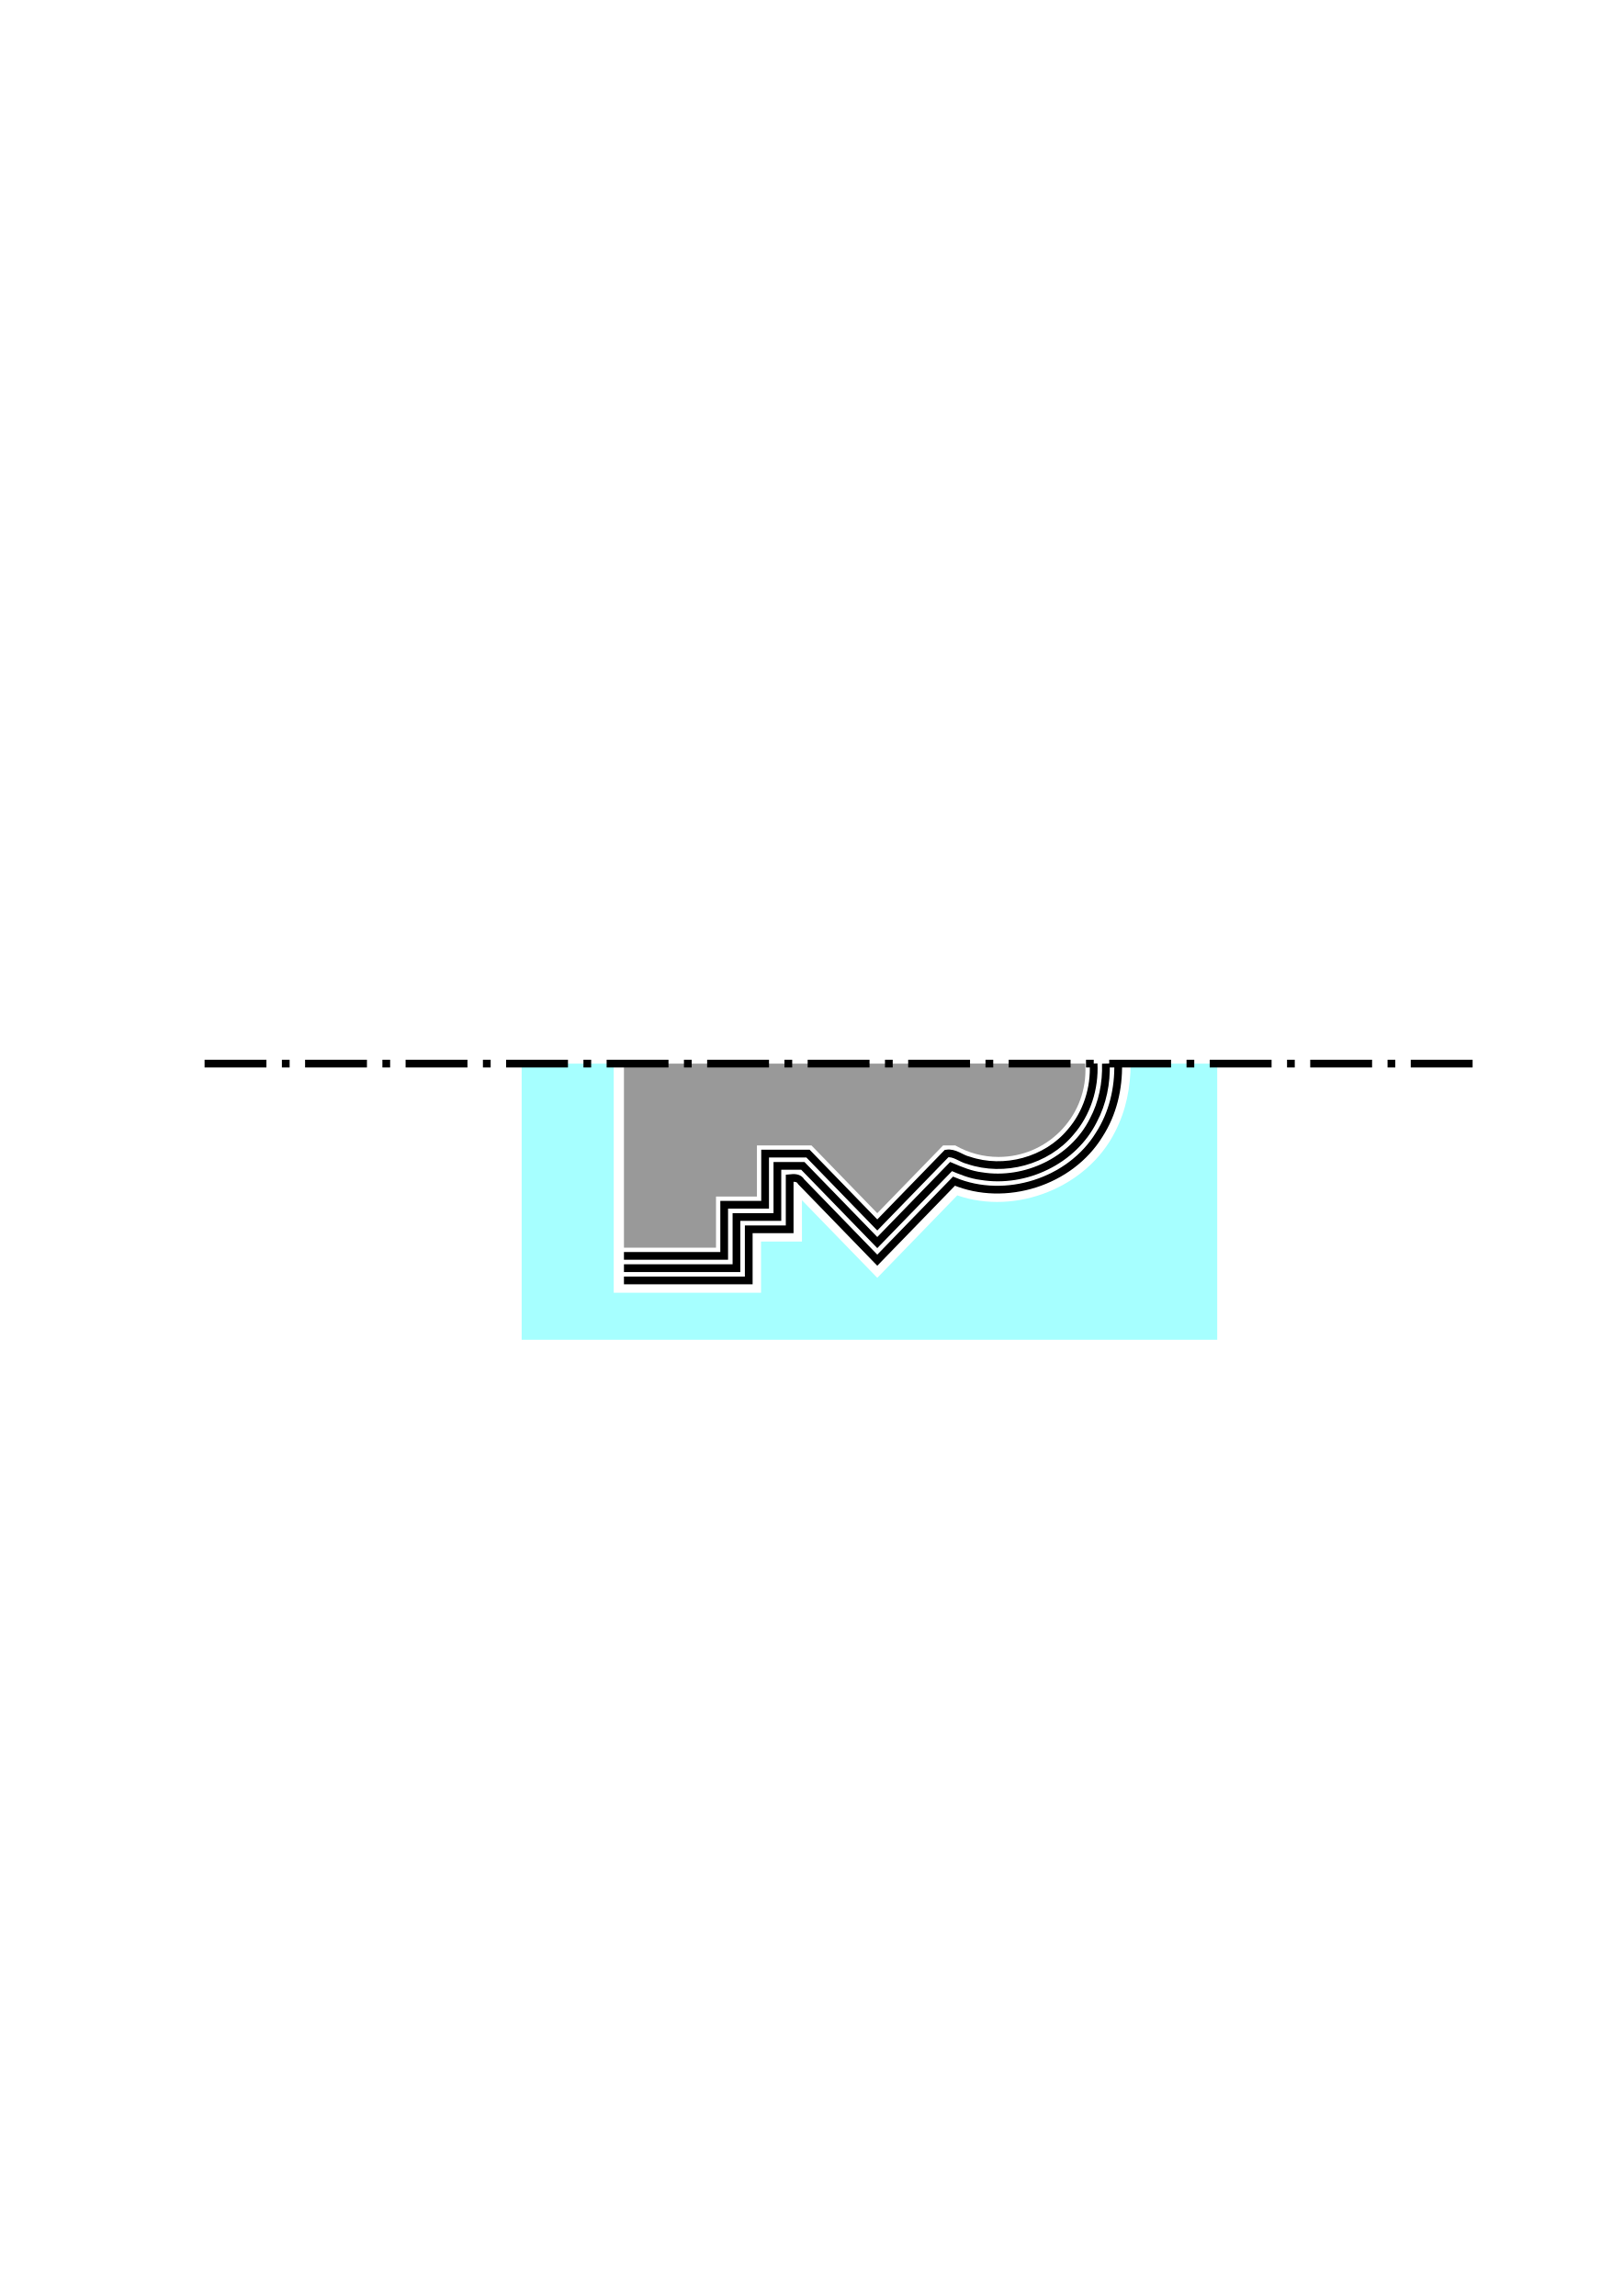
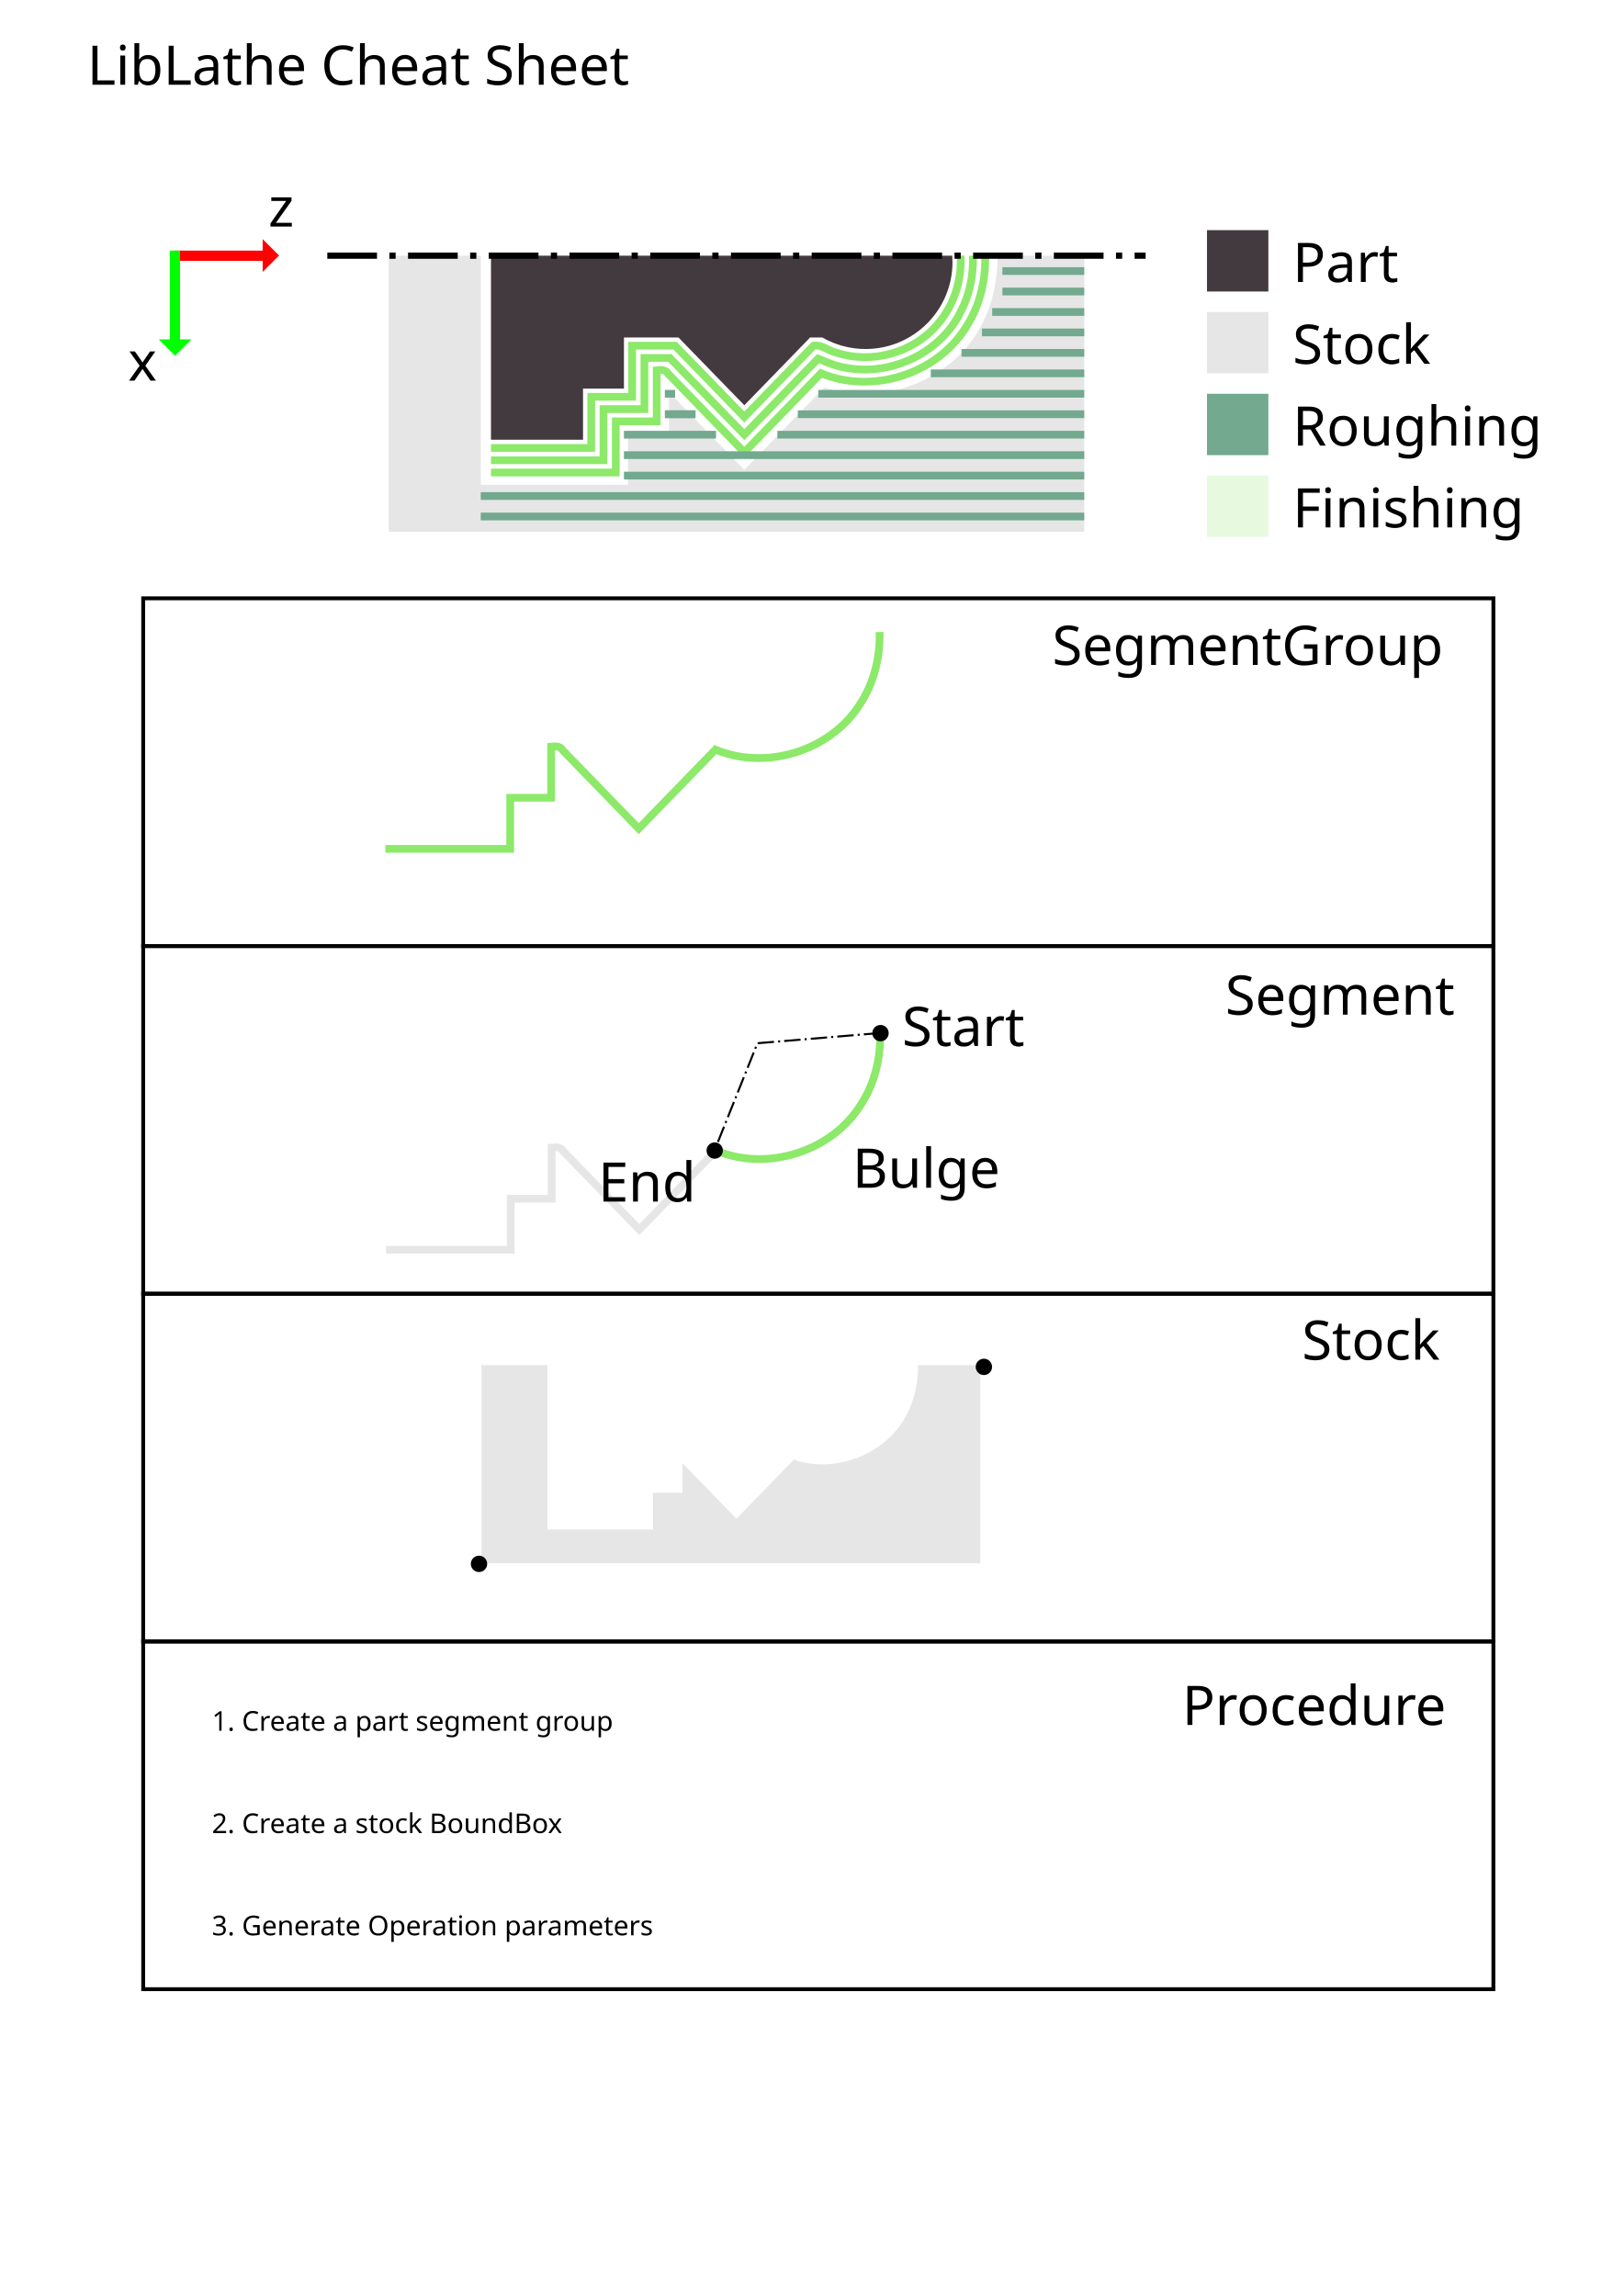
<svg xmlns="http://www.w3.org/2000/svg" width="210mm" height="297mm" viewBox="0 0 210 297" version="1.1" id="svg8">
  <defs id="defs2" />
  <g id="layer1">
-     <path id="rect1018" style="fill:#00ffff;fill-opacity:1;stroke:none;stroke-width:3.78;stroke-miterlimit:4;stroke-dasharray:none;stroke-dashoffset:0;stroke-opacity:1;opacity:0.35" d="M 255 520 L 255 655 L 595 655 L 595 520 L 552.654 520 C 552.716 531.494 550.4 543.002 545.113 553.244 C 531.535 580.513 496.621 594.359 467.945 584.418 C 454.909 597.853 441.872 611.289 428.836 624.725 C 416.561 612.078 404.284 599.434 392.008 586.789 L 392.008 607.008 L 372.004 607.008 L 372.004 632.01 L 300 632.01 L 300 520 L 282.992 520 L 265 520 L 255 520 z " transform="scale(0.2645833)" />
-     <path id="path847" style="fill:#999999;fill-opacity:1;stroke-width:1;stroke-miterlimit:4;stroke-dasharray:8, 2, 1, 2;stroke-dashoffset:0" d="m 80.698,137.583 v 23.812 h 11.906 v -6.615 h 5.292 v -6.615 h 7.052 l 8.514,8.767 8.514,-8.767 h 1.57 a 11.245,11.245 0 0 0 5.596,1.492 11.245,11.245 0 0 0 11.245,-11.245 11.245,11.245 0 0 0 -0.031,-0.83 z" />
-     <path id="path968" style="fill:none;fill-opacity:1;stroke:#000000;stroke-width:3.78;stroke-miterlimit:4;stroke-dasharray:none;stroke-dashoffset:0;stroke-opacity:1" d="M 305 614.003 L 353.999 614.003 L 353.999 589.001 L 374.003 589.001 L 374.003 563.999 L 394.968 563.999 C 406.257 575.625 417.548 587.25 428.836 598.878 C 440.129 587.243 451.425 575.61 462.719 563.976 C 466.686 563.347 469.722 566.429 473.41 567.284 C 490.811 573.191 511.509 567.659 523.324 553.487 C 531.287 544.347 535.196 532.052 534.573 519.997 " transform="scale(0.2645833)" />
-     <path id="path974" style="fill:none;fill-opacity:1;stroke:#000000;stroke-width:3.78;stroke-miterlimit:4;stroke-dasharray:none;stroke-dashoffset:0;stroke-opacity:1" d="M 305.001 620.005 L 360 620.005 L 360 595.002 L 380.005 595.002 L 380.005 570 L 392.443 570 C 404.574 582.498 416.706 594.994 428.836 607.493 C 440.858 595.105 452.882 582.719 464.904 570.332 C 469.682 572.379 474.515 574.386 479.727 575.013 C 501.256 578.551 524.654 567.382 534.471 547.692 C 538.976 539.207 540.887 529.567 540.58 520 " transform="scale(0.2645833)" />
-     <path id="path978" style="fill:none;fill-opacity:1;stroke:#000000;stroke-width:3.78;stroke-miterlimit:4;stroke-dasharray:none;stroke-dashoffset:0;stroke-opacity:1;opacity:1" d="M 304.999 626.007 L 366.001 626.007 L 366.001 601.004 L 386.006 601.004 L 386.006 576.017 C 388.098 575.795 390.473 575.641 391.646 577.777 C 404.042 590.554 416.44 603.331 428.836 616.108 C 441.333 603.23 453.831 590.355 466.329 577.478 C 491.349 587.956 523.118 577.935 537.322 554.743 C 543.969 544.458 546.856 532.176 546.576 519.999 " transform="scale(0.2645833)" />
-     <path style="fill:#ffff00;stroke:#000000;stroke-width:1;stroke-linecap:butt;stroke-linejoin:miter;stroke-opacity:1;stroke-miterlimit:4;stroke-dasharray:8, 2, 1, 2;stroke-dashoffset:0;fill-opacity:1" d="M 26.458,137.583 H 190.5" id="path845" />
+     <path id="rect1018" style="opacity:1;fill:#e6e6e6;fill-opacity:1;stroke:none;stroke-width:1;stroke-miterlimit:4;stroke-dasharray:none;stroke-dashoffset:0;stroke-opacity:1" d="M 50.271,33.073 V 68.792 H 140.229 V 33.073 H 129.025 c 0.016,3.041 -0.597,6.086 -1.995,8.796 -3.592,7.215 -12.83,10.878 -20.417,8.248 -3.449,3.555 -6.899,7.11 -10.348,10.664 -3.248,-3.346 -6.496,-6.691 -9.744,-10.037 v 5.35 h -5.293 v 6.615 H 62.177 V 33.073 H 57.677 52.917 Z" />
+     <path id="path847" style="fill:#433a3f;fill-opacity:1;stroke-width:1;stroke-miterlimit:4;stroke-dasharray:8, 2, 1, 2;stroke-dashoffset:0" d="M 63.5,33.073 V 56.885 h 11.906 v -6.615 h 5.292 v -6.615 h 7.052 l 8.514,8.767 8.514,-8.767 h 1.57 a 11.245,11.245 0 0 0 5.596,1.492 11.245,11.245 0 0 0 11.245,-11.245 11.245,11.245 0 0 0 -0.031,-0.83 z" />
+     <path id="path968" style="fill:none;fill-opacity:1;stroke:#8de969;stroke-width:1;stroke-miterlimit:4;stroke-dasharray:none;stroke-dashoffset:0;stroke-opacity:1" d="m 63.5,57.945 h 12.964 v -6.615 h 5.293 v -6.615 h 5.547 c 2.987,3.076 5.974,6.152 8.961,9.229 2.988,-3.078 5.977,-6.156 8.965,-9.234 1.05,-0.167 1.853,0.649 2.829,0.875 4.604,1.563 10.08,0.099 13.206,-3.65 2.107,-2.418 3.141,-5.671 2.976,-8.861" />
+     <path id="path974" style="fill:none;fill-opacity:1;stroke:#8de969;stroke-width:1;stroke-miterlimit:4;stroke-dasharray:none;stroke-dashoffset:0;stroke-opacity:1" d="M 63.5,59.533 H 78.052 V 52.917 h 5.293 v -6.615 h 3.291 c 3.21,3.307 6.42,6.613 9.629,9.92 3.181,-3.278 6.362,-6.555 9.543,-9.832 1.264,0.542 2.543,1.073 3.922,1.239 5.696,0.936 11.887,-2.019 14.484,-7.229 1.192,-2.245 1.697,-4.796 1.616,-7.327" />
+     <path id="path978" style="opacity:1;fill:none;fill-opacity:1;stroke:#8de969;stroke-width:1;stroke-miterlimit:4;stroke-dasharray:none;stroke-dashoffset:0;stroke-opacity:1" d="m 63.5,61.121 16.14,1e-5 v -6.615 h 5.293 v -6.611 c 0.553,-0.059 1.182,-0.099 1.492,0.466 3.28,3.381 6.56,6.761 9.84,10.142 3.306,-3.407 6.613,-6.814 9.92,-10.221 6.62,2.772 15.026,0.121 18.784,-6.016 1.759,-2.721 2.523,-5.971 2.448,-9.193" />
+     <path style="fill:#000000;fill-opacity:1;stroke:#000000;stroke-width:0.803;stroke-linecap:butt;stroke-linejoin:miter;stroke-miterlimit:4;stroke-dasharray:6.426, 1.606, 0.803, 1.606;stroke-dashoffset:0;stroke-opacity:1" d="M 42.333,33.073 H 148.167" id="path845" />
+     <path style="fill:none;stroke:#72a98f;stroke-width:1;stroke-linecap:butt;stroke-linejoin:miter;stroke-miterlimit:4;stroke-dasharray:none;stroke-opacity:1" d="M 62.177,66.812 H 140.229" id="path4558" />
+     <path style="fill:none;stroke:#72a98f;stroke-width:1;stroke-linecap:butt;stroke-linejoin:miter;stroke-miterlimit:4;stroke-dasharray:none;stroke-opacity:1" d="M 62.177,64.167 H 140.229" id="path4558-3" />
+     <path style="fill:none;stroke:#72a98f;stroke-width:1;stroke-linecap:butt;stroke-linejoin:miter;stroke-miterlimit:4;stroke-dasharray:none;stroke-opacity:1" d="M 80.698,61.521 H 140.229" id="path4590" />
+     <path style="fill:none;stroke:#72a98f;stroke-width:1;stroke-linecap:butt;stroke-linejoin:miter;stroke-miterlimit:4;stroke-dasharray:none;stroke-opacity:1" d="M 80.698,58.875 H 140.229" id="path4594" />
+     <path style="fill:none;stroke:#72a98f;stroke-width:1;stroke-linecap:butt;stroke-linejoin:miter;stroke-miterlimit:4;stroke-dasharray:none;stroke-opacity:1" d="m 100.542,56.229 h 39.688" id="path4598" />
+     <path style="fill:none;stroke:#72a98f;stroke-width:1;stroke-linecap:butt;stroke-linejoin:miter;stroke-miterlimit:4;stroke-dasharray:none;stroke-opacity:1" d="m 103.188,53.583 37.042,10e-6" id="path4602" />
+     <path style="fill:none;stroke:#72a98f;stroke-width:0.99;stroke-linecap:butt;stroke-linejoin:miter;stroke-miterlimit:4;stroke-dasharray:none;stroke-opacity:1" d="m 105.833,50.938 h 34.396" id="path4635" />
+     <path style="fill:none;stroke:#72a98f;stroke-width:1;stroke-linecap:butt;stroke-linejoin:miter;stroke-miterlimit:4;stroke-dasharray:none;stroke-opacity:1" d="m 85.99,50.937 h 1.323" id="path4606" />
+     <path style="fill:none;stroke:#72a98f;stroke-width:1;stroke-linecap:butt;stroke-linejoin:miter;stroke-miterlimit:4;stroke-dasharray:none;stroke-opacity:1" d="m 120.385,48.292 h 19.844" id="path4610" />
+     <path style="fill:none;stroke:#72a98f;stroke-width:1;stroke-linecap:butt;stroke-linejoin:miter;stroke-miterlimit:4;stroke-dasharray:none;stroke-opacity:1" d="m 124.354,45.646 h 15.875" id="path4614" />
+     <path style="fill:none;stroke:#72a98f;stroke-width:1;stroke-linecap:butt;stroke-linejoin:miter;stroke-miterlimit:4;stroke-dasharray:none;stroke-opacity:1" d="m 127,43 13.229,-3e-6" id="path4618" />
+     <path style="fill:none;stroke:#72a98f;stroke-width:1;stroke-linecap:butt;stroke-linejoin:miter;stroke-miterlimit:4;stroke-dasharray:none;stroke-opacity:1" d="m 128.323,40.354 h 11.906" id="path4622" />
+     <path style="fill:none;stroke:#72a98f;stroke-width:1;stroke-linecap:butt;stroke-linejoin:miter;stroke-miterlimit:4;stroke-dasharray:none;stroke-opacity:1" d="m 129.646,37.708 10.583,2e-6" id="path4626" />
+     <path style="fill:none;stroke:#72a98f;stroke-width:1;stroke-linecap:butt;stroke-linejoin:miter;stroke-miterlimit:4;stroke-dasharray:none;stroke-opacity:1" d="m 129.646,35.062 10.583,3e-6" id="path4628" />
+     <path style="fill:none;stroke:#72a98f;stroke-width:1.035;stroke-linecap:butt;stroke-linejoin:miter;stroke-miterlimit:4;stroke-dasharray:none;stroke-opacity:1" d="m 85.99,53.583 h 3.969" id="path4606-1" />
+     <path style="fill:none;stroke:#72a98f;stroke-width:1;stroke-linecap:butt;stroke-linejoin:miter;stroke-miterlimit:4;stroke-dasharray:none;stroke-opacity:1" d="M 80.698,56.229 H 92.604" id="path4606-1-4" />
+     <path id="path978-4" style="opacity:1;fill:none;fill-opacity:1;stroke:#8de969;stroke-width:1;stroke-miterlimit:4;stroke-dasharray:none;stroke-dashoffset:0;stroke-opacity:1" d="m 49.845,109.804 16.14,1e-5 v -6.615 h 5.293 v -6.611 c 0.553,-0.059 1.182,-0.099 1.492,0.466 3.28,3.381 6.56,6.761 9.84,10.142 3.306,-3.407 6.613,-6.814 9.92,-10.221 6.62,2.772 15.026,0.121 18.784,-6.016 1.759,-2.721 2.523,-5.971 2.448,-9.193" />
+     <text xml:space="preserve" style="font-style:normal;font-weight:normal;font-size:10.583px;line-height:1.25;font-family:sans-serif;letter-spacing:0px;word-spacing:0px;fill:#000000;fill-opacity:1;stroke:none;stroke-width:0.265" x="136.094" y="86.006" id="text4760">
+       <tspan id="tspan4758" x="136.094" y="86.006" style="font-size:7.056px;stroke-width:0.265">SegmentGroup</tspan>
+     </text>
+     <path id="path978-4-6" style="opacity:1;fill:none;fill-opacity:1;stroke:#e6e6e6;stroke-width:1;stroke-miterlimit:4;stroke-dasharray:none;stroke-dashoffset:0;stroke-opacity:1" d="m 49.919,161.673 16.14,1e-5 v -6.615 h 5.293 v -6.611 c 0.553,-0.059 1.182,-0.099 1.492,0.466 3.28,3.381 6.56,6.761 9.84,10.142 3.306,-3.407 6.613,-6.814 9.92,-10.221" />
+     <text xml:space="preserve" style="font-style:normal;font-weight:normal;font-size:10.583px;line-height:1.25;font-family:sans-serif;letter-spacing:0px;word-spacing:0px;fill:#000000;fill-opacity:1;stroke:none;stroke-width:0.265" x="168.387" y="175.883" id="text4760-4">
+       <tspan id="tspan4758-8" x="168.387" y="175.883" style="font-size:7.056px;stroke-width:0.265">Stock</tspan>
+     </text>
+     <rect style="opacity:1;fill:#433a3f;fill-opacity:1;stroke:none;stroke-width:1;stroke-miterlimit:4;stroke-dasharray:none;stroke-dashoffset:0;stroke-opacity:1" id="rect4812" width="7.938" height="7.938" x="156.104" y="29.771" />
+     <text xml:space="preserve" style="font-style:normal;font-weight:normal;font-size:10.583px;line-height:1.25;font-family:sans-serif;letter-spacing:0px;word-spacing:0px;fill:#000000;fill-opacity:1;stroke:none;stroke-width:0.265" x="167.189" y="36.474" id="text4760-3">
+       <tspan id="tspan4758-0" x="167.189" y="36.474" style="font-size:7.056px;stroke-width:0.265">Part</tspan>
+     </text>
+     <rect style="opacity:1;fill:#e6e6e6;fill-opacity:1;stroke:none;stroke-width:1;stroke-miterlimit:4;stroke-dasharray:none;stroke-dashoffset:0;stroke-opacity:1" id="rect4812-7" width="7.938" height="7.938" x="156.104" y="40.354" />
+     <text xml:space="preserve" style="font-style:normal;font-weight:normal;font-size:10.583px;line-height:1.25;font-family:sans-serif;letter-spacing:0px;word-spacing:0px;fill:#000000;fill-opacity:1;stroke:none;stroke-width:0.265" x="167.189" y="47.058" id="text4760-3-9">
+       <tspan id="tspan4758-0-1" x="167.189" y="47.058" style="font-size:7.056px;stroke-width:0.265">Stock</tspan>
+     </text>
+     <rect style="opacity:1;fill:#72a98f;fill-opacity:1;stroke:none;stroke-width:1;stroke-miterlimit:4;stroke-dasharray:none;stroke-dashoffset:0;stroke-opacity:1" id="rect4812-6" width="7.938" height="7.938" x="156.104" y="50.938" />
+     <text xml:space="preserve" style="font-style:normal;font-weight:normal;font-size:10.583px;line-height:1.25;font-family:sans-serif;letter-spacing:0px;word-spacing:0px;fill:#000000;fill-opacity:1;stroke:none;stroke-width:0.265" x="167.189" y="57.641" id="text4760-3-5">
+       <tspan id="tspan4758-0-4" x="167.189" y="57.641" style="font-size:7.056px;stroke-width:0.265">Roughing</tspan>
+     </text>
+     <rect style="opacity:1;fill:#8ee768;fill-opacity:0.212;stroke:none;stroke-width:1;stroke-miterlimit:4;stroke-dasharray:none;stroke-dashoffset:0;stroke-opacity:1" id="rect4812-66" width="7.938" height="7.938" x="156.104" y="61.521" />
+     <text xml:space="preserve" style="font-style:normal;font-weight:normal;font-size:10.583px;line-height:1.25;font-family:sans-serif;letter-spacing:0px;word-spacing:0px;fill:#000000;fill-opacity:1;stroke:none;stroke-width:0.265" x="167.189" y="68.224" id="text4760-3-55">
+       <tspan id="tspan4758-0-11" x="167.189" y="68.224" style="font-size:7.056px;stroke-width:0.265">Finishing</tspan>
+     </text>
+     <text xml:space="preserve" style="font-style:normal;font-weight:normal;font-size:10.583px;line-height:1.25;font-family:sans-serif;letter-spacing:0px;word-spacing:0px;fill:#000000;fill-opacity:1;stroke:none;stroke-width:0.265" x="11.274" y="10.961" id="text4760-37">
+       <tspan id="tspan4758-6" x="11.274" y="10.961" style="font-size:7.056px;stroke-width:0.265">LibLathe Cheat Sheet</tspan>
+     </text>
+     <g id="g4908" transform="translate(-19.84375,11.90625)">
+       <rect y="20.51" x="42.333" height="1.323" width="11.906" id="rect4901" style="opacity:1;fill:#ff0000;fill-opacity:0.996;stroke:none;stroke-width:1.134;stroke-miterlimit:4;stroke-dasharray:none;stroke-dashoffset:0;stroke-opacity:1" />
+       <path id="rect4903" d="M 55.938,21.148 53.815,23.271 c -2e-6,-4.246 -2e-6,2e-6 0,-4.246 z" style="opacity:1;fill:#ff0000;fill-opacity:0.996;stroke:none;stroke-width:0.757;stroke-miterlimit:4;stroke-dasharray:none;stroke-dashoffset:0;stroke-opacity:1" />
+     </g>
+     <g transform="rotate(90,26.85521,16.93854)" id="g4908-5" style="fill:#00ff00">
+       <rect y="20.51" x="42.333" height="1.323" width="11.906" id="rect4901-0" style="opacity:1;fill:#00ff00;fill-opacity:0.996;stroke:none;stroke-width:1.134;stroke-miterlimit:4;stroke-dasharray:none;stroke-dashoffset:0;stroke-opacity:1" />
+       <path id="rect4903-5" d="M 55.938,21.148 53.815,23.271 c -2e-6,-4.246 -2e-6,2e-6 0,-4.246 z" style="opacity:1;fill:#00ff00;fill-opacity:0.996;stroke:none;stroke-width:0.757;stroke-miterlimit:4;stroke-dasharray:none;stroke-dashoffset:0;stroke-opacity:1" />
+     </g>
+     <text xml:space="preserve" style="font-style:normal;font-weight:normal;font-size:10.583px;line-height:1.25;font-family:sans-serif;letter-spacing:0px;word-spacing:0px;fill:#000000;fill-opacity:1;stroke:none;stroke-width:0.265" x="34.7" y="29.306" id="text4760-47">
+       <tspan id="tspan4758-4" x="34.7" y="29.306" style="font-size:7.056px;stroke-width:0.265">z</tspan>
+     </text>
+     <text xml:space="preserve" style="font-style:normal;font-weight:normal;font-size:10.583px;line-height:1.25;font-family:sans-serif;letter-spacing:0px;word-spacing:0px;fill:#000000;fill-opacity:1;stroke:none;stroke-width:0.265" x="16.557" y="49.244" id="text4760-47-0">
+       <tspan id="tspan4758-4-2" x="16.557" y="49.244" style="font-size:7.056px;stroke-width:0.265">x</tspan>
+     </text>
+     <path style="opacity:1;fill:none;fill-opacity:1;stroke:#8de969;stroke-width:1;stroke-miterlimit:4;stroke-dasharray:none;stroke-dashoffset:0;stroke-opacity:1" d="m 92.604,148.833 c 6.62,2.772 15.026,0.121 18.784,-6.016 1.759,-2.721 2.523,-5.971 2.448,-9.193" id="path978-4-2-1" />
+     <text xml:space="preserve" style="font-style:normal;font-weight:normal;font-size:10.583px;line-height:1.25;font-family:sans-serif;letter-spacing:0px;word-spacing:0px;fill:#000000;fill-opacity:1;stroke:none;stroke-width:0.265" x="110.249" y="153.635" id="text4760-4-0">
+       <tspan id="tspan4758-8-9" x="110.249" y="153.635" style="font-size:7.056px;stroke-width:0.265">Bulge</tspan>
+     </text>
+     <circle style="opacity:1;fill:#000000;fill-opacity:0.996;stroke:none;stroke-width:1;stroke-miterlimit:4;stroke-dasharray:none;stroke-dashoffset:0;stroke-opacity:1" id="path5030" cx="113.879" cy="133.644" r="1.058" />
+     <circle style="opacity:1;fill:#000000;fill-opacity:0.996;stroke:none;stroke-width:1;stroke-miterlimit:4;stroke-dasharray:none;stroke-dashoffset:0;stroke-opacity:1" id="path5030-5" cx="92.438" cy="148.829" r="1.058" />
+     <text xml:space="preserve" style="font-style:normal;font-weight:normal;font-size:10.583px;line-height:1.25;font-family:sans-serif;letter-spacing:0px;word-spacing:0px;fill:#000000;fill-opacity:1;stroke:none;stroke-width:0.265" x="116.674" y="135.303" id="text4760-4-0-1">
+       <tspan id="tspan4758-8-9-6" x="116.674" y="135.303" style="font-size:7.056px;stroke-width:0.265">Start</tspan>
+     </text>
+     <text xml:space="preserve" style="font-style:normal;font-weight:normal;font-size:10.583px;line-height:1.25;font-family:sans-serif;letter-spacing:0px;word-spacing:0px;fill:#000000;fill-opacity:1;stroke:none;stroke-width:0.265" x="77.365" y="155.43" id="text4760-4-0-6">
+       <tspan id="tspan4758-8-9-5" x="77.365" y="155.43" style="font-size:7.056px;stroke-width:0.265">End</tspan>
+     </text>
+     <path style="fill:none;stroke:#000000;stroke-width:0.265;stroke-linecap:butt;stroke-linejoin:miter;stroke-miterlimit:4;stroke-dasharray:2.12, 0.53, 0.265, 0.53;stroke-dashoffset:0;stroke-opacity:1" d="M 113.836,133.625 97.961,134.948 92.669,148.177" id="path5085" />
+     <rect style="opacity:1;fill:none;fill-opacity:0.996;stroke:#000000;stroke-width:0.5;stroke-miterlimit:4;stroke-dasharray:none;stroke-dashoffset:0;stroke-opacity:1" id="rect5087" width="174.625" height="44.979" x="18.521" y="77.396" />
+     <rect style="opacity:1;fill:none;fill-opacity:0.996;stroke:#000000;stroke-width:0.5;stroke-miterlimit:4;stroke-dasharray:none;stroke-dashoffset:0;stroke-opacity:1" id="rect5087-0" width="174.625" height="44.979" x="18.521" y="122.375" />
+     <rect style="opacity:1;fill:none;fill-opacity:0.996;stroke:#000000;stroke-width:0.5;stroke-miterlimit:4;stroke-dasharray:none;stroke-dashoffset:0;stroke-opacity:1" id="rect5087-0-8" width="174.625" height="44.979" x="18.521" y="167.354" />
+     <text xml:space="preserve" style="font-style:normal;font-weight:normal;font-size:10.583px;line-height:1.25;font-family:sans-serif;letter-spacing:0px;word-spacing:0px;fill:#000000;fill-opacity:1;stroke:none;stroke-width:0.265" x="158.471" y="131.249" id="text4760-4-2">
+       <tspan id="tspan4758-8-95" x="158.471" y="131.249" style="font-size:7.056px;stroke-width:0.265">Segment</tspan>
+     </text>
+     <path id="rect1018-8" style="opacity:1;fill:#e6e6e6;fill-opacity:1;stroke:none;stroke-width:0.717;stroke-miterlimit:4;stroke-dasharray:none;stroke-dashoffset:0;stroke-opacity:1" d="m 62.265,176.587 v 25.616 h 64.515 v -25.616 h -8.035 c 0.012,2.181 -0.428,4.365 -1.431,6.308 -2.576,5.174 -9.201,7.802 -14.643,5.915 -2.474,2.549 -4.947,5.099 -7.421,7.648 -2.329,-2.4 -4.659,-4.799 -6.988,-7.198 v 3.837 h -3.796 v 4.744 H 70.803 v -21.254 h -3.227 -3.414 z" />
+     <circle style="opacity:1;fill:#000000;fill-opacity:0.996;stroke:none;stroke-width:1;stroke-miterlimit:4;stroke-dasharray:none;stroke-dashoffset:0;stroke-opacity:1" id="path5030-2" cx="127.25" cy="176.813" r="1.058" />
+     <circle style="opacity:1;fill:#000000;fill-opacity:0.996;stroke:none;stroke-width:1;stroke-miterlimit:4;stroke-dasharray:none;stroke-dashoffset:0;stroke-opacity:1" id="path5030-2-3" cx="61.951" cy="202.296" r="1.058" />
+     <rect style="opacity:1;fill:none;fill-opacity:0.996;stroke:#000000;stroke-width:0.5;stroke-miterlimit:4;stroke-dasharray:none;stroke-dashoffset:0;stroke-opacity:1" id="rect5087-0-8-6" width="174.625" height="44.979" x="18.521" y="212.333" />
+     <text xml:space="preserve" style="font-style:normal;font-weight:normal;font-size:10.583px;line-height:1.25;font-family:sans-serif;letter-spacing:0px;word-spacing:0px;fill:#000000;fill-opacity:1;stroke:none;stroke-width:0.265" x="152.89" y="223.13" id="text4760-4-27">
+       <tspan id="tspan4758-8-3" x="152.89" y="223.13" style="font-size:7.056px;stroke-width:0.265">Procedure</tspan>
+     </text>
+     <text xml:space="preserve" style="font-style:normal;font-weight:normal;font-size:10.583px;line-height:1.25;font-family:sans-serif;letter-spacing:0px;word-spacing:0px;fill:#000000;fill-opacity:1;stroke:none;stroke-width:0.265" x="27.402" y="223.886" id="text4760-4-27-2">
+       <tspan id="tspan4758-8-3-1" x="27.402" y="223.886" style="font-size:3.528px;line-height:1;stroke-width:0.265">1. Create a part segment group</tspan>
+       <tspan x="27.402" y="237.115" style="font-size:3.528px;line-height:1;stroke-width:0.265" id="tspan948">2. Create a stock BoundBox</tspan>
+       <tspan x="27.402" y="250.344" style="font-size:3.528px;line-height:1;stroke-width:0.265" id="tspan950">3. Generate Operation parameters</tspan>
+       <tspan x="27.402" y="263.573" style="font-size:7.056px;stroke-width:0.265" id="tspan946" />
+     </text>
  </g>
</svg>
